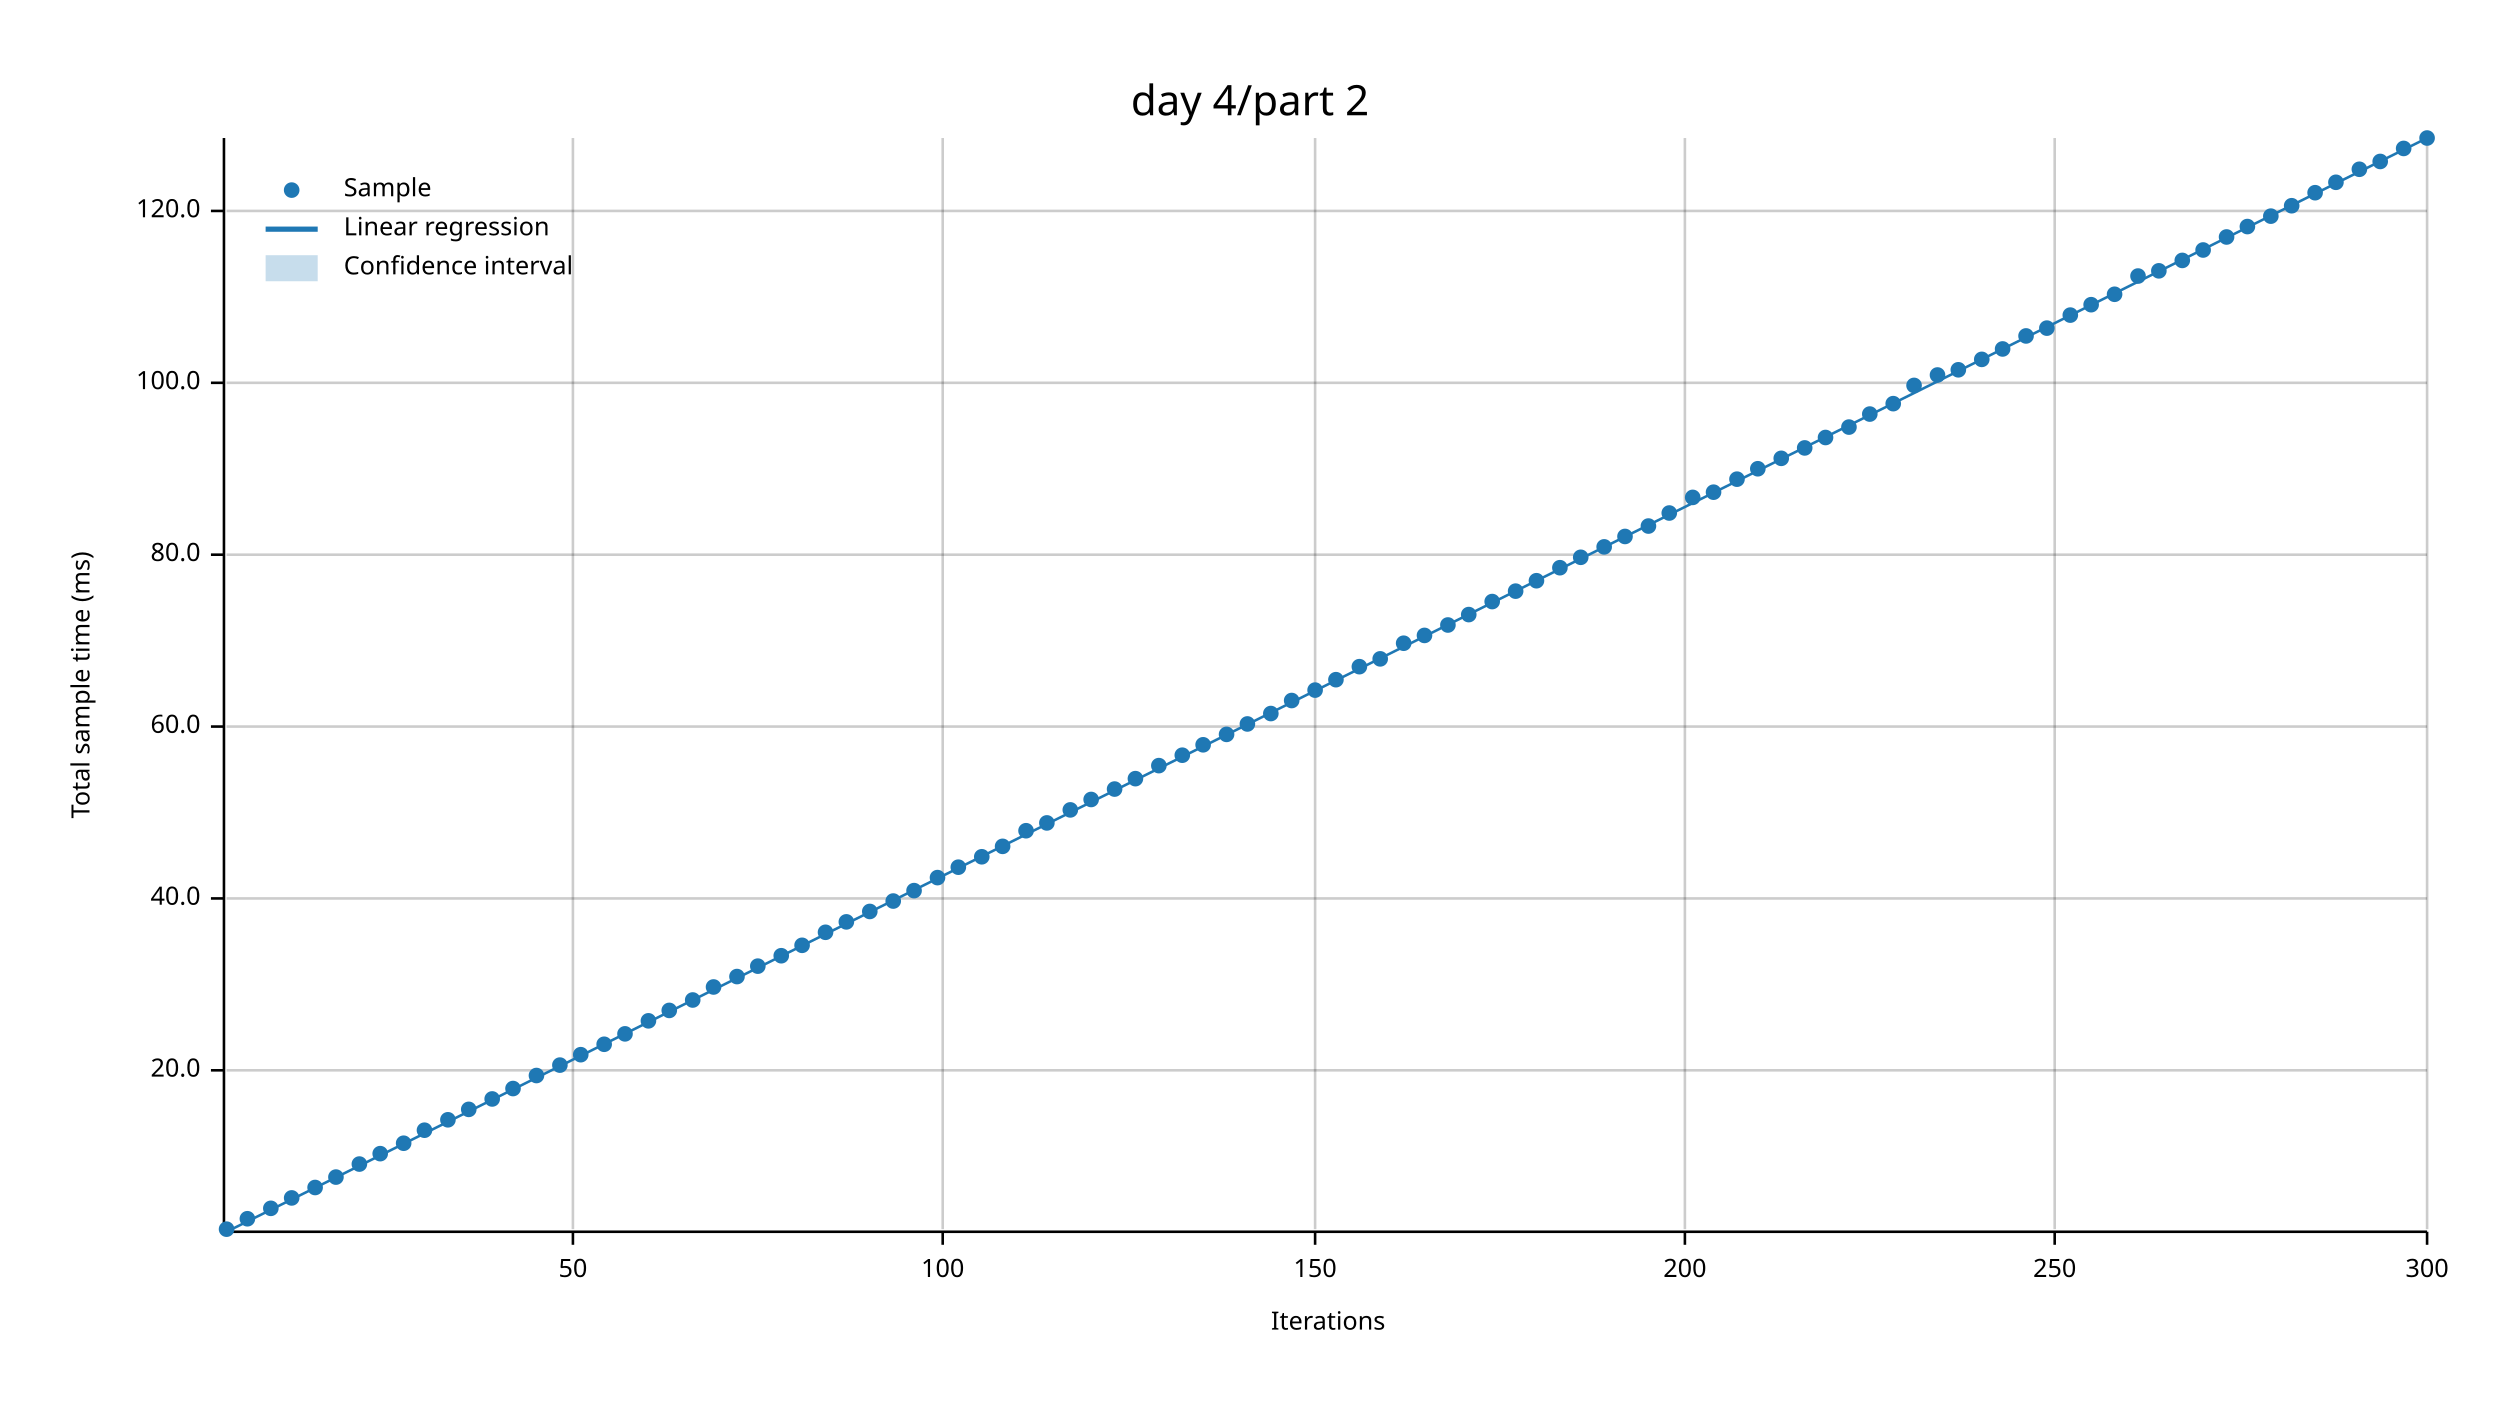
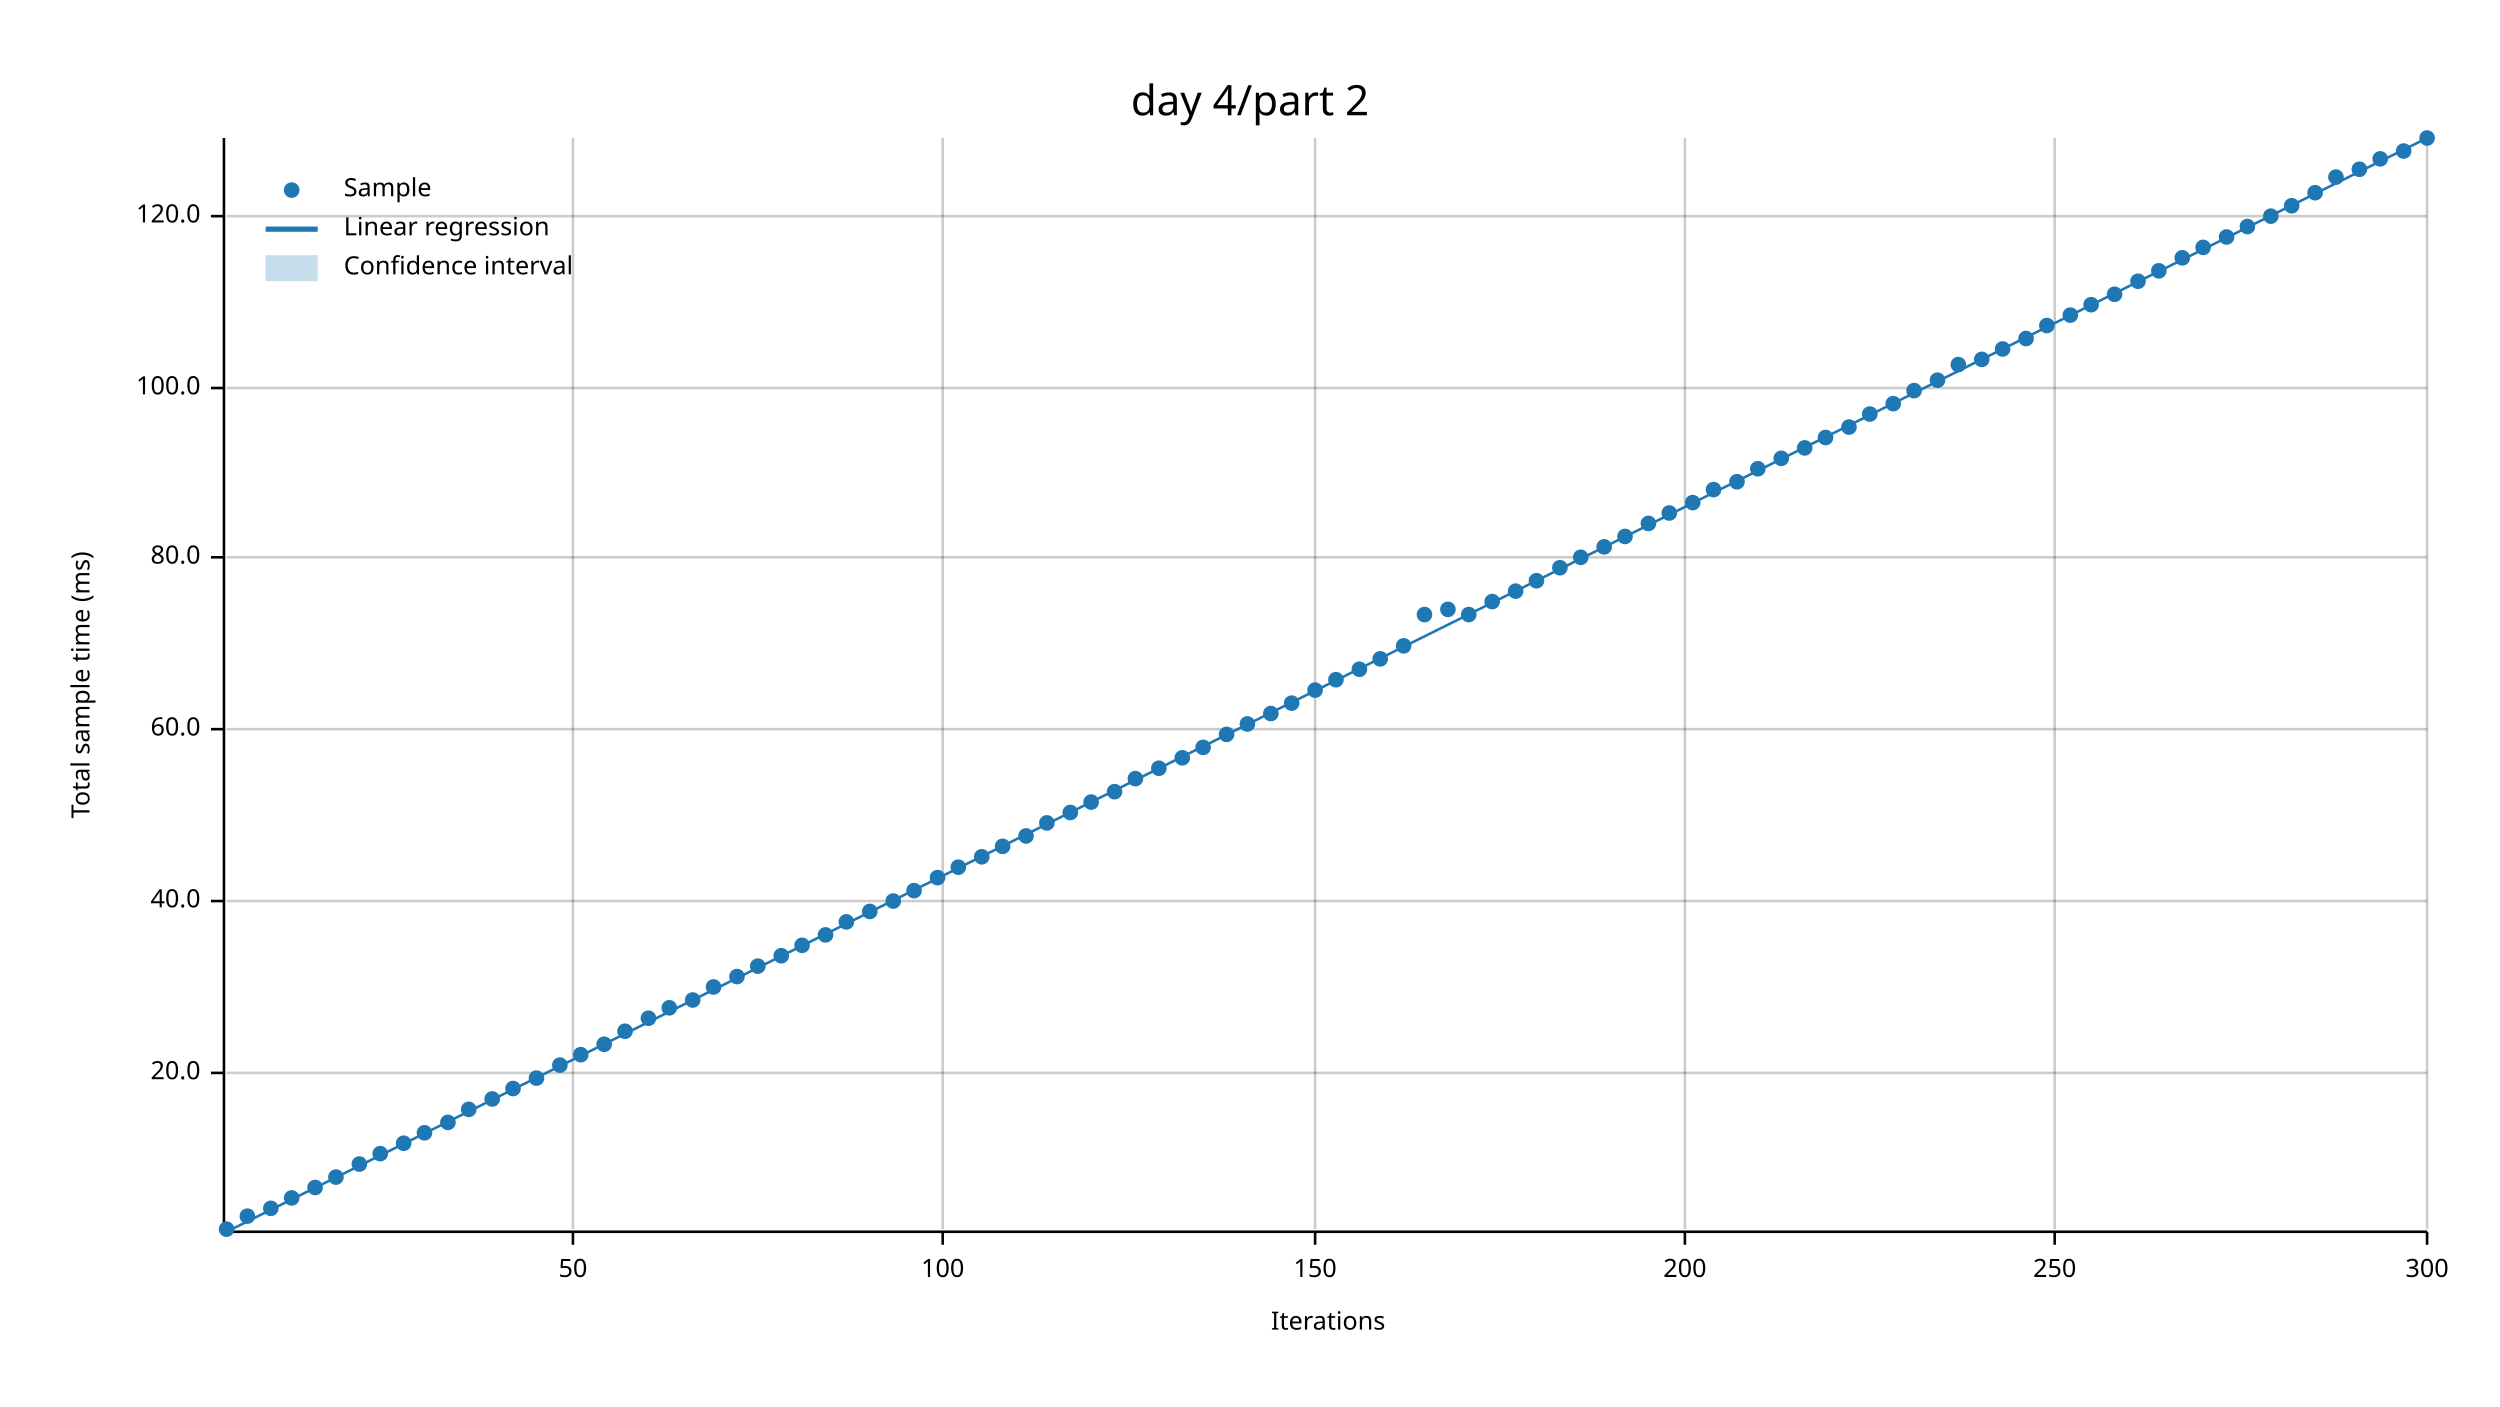
<svg xmlns="http://www.w3.org/2000/svg" width="960" height="540" viewBox="0 0 960 540">
  <text x="480" y="32" dy="0.76em" text-anchor="middle" font-family="sans-serif" font-size="16.129" opacity="1" fill="#000000">
day 4/part 2
</text>
  <text x="27" y="263" dy="0.76em" text-anchor="middle" font-family="sans-serif" font-size="9.677" opacity="1" fill="#000000" transform="rotate(270, 27, 263)">
Total sample time (ms)
</text>
  <text x="510" y="513" dy="-0.5ex" text-anchor="middle" font-family="sans-serif" font-size="9.677" opacity="1" fill="#000000">
Iterations
</text>
  <line opacity="0.2" stroke="#000000" stroke-width="1" x1="220" y1="472" x2="220" y2="53" />
  <line opacity="0.2" stroke="#000000" stroke-width="1" x1="362" y1="472" x2="362" y2="53" />
  <line opacity="0.2" stroke="#000000" stroke-width="1" x1="505" y1="472" x2="505" y2="53" />
  <line opacity="0.2" stroke="#000000" stroke-width="1" x1="647" y1="472" x2="647" y2="53" />
  <line opacity="0.2" stroke="#000000" stroke-width="1" x1="789" y1="472" x2="789" y2="53" />
  <line opacity="0.2" stroke="#000000" stroke-width="1" x1="932" y1="472" x2="932" y2="53" />
-   <line opacity="0.2" stroke="#000000" stroke-width="1" x1="87" y1="411" x2="932" y2="411" />
-   <line opacity="0.2" stroke="#000000" stroke-width="1" x1="87" y1="345" x2="932" y2="345" />
-   <line opacity="0.2" stroke="#000000" stroke-width="1" x1="87" y1="279" x2="932" y2="279" />
-   <line opacity="0.2" stroke="#000000" stroke-width="1" x1="87" y1="213" x2="932" y2="213" />
-   <line opacity="0.2" stroke="#000000" stroke-width="1" x1="87" y1="147" x2="932" y2="147" />
-   <line opacity="0.2" stroke="#000000" stroke-width="1" x1="87" y1="81" x2="932" y2="81" />
+   <line opacity="0.2" stroke="#000000" stroke-width="1" x1="87" y1="412" x2="932" y2="412" />
+   <line opacity="0.2" stroke="#000000" stroke-width="1" x1="87" y1="346" x2="932" y2="346" />
+   <line opacity="0.2" stroke="#000000" stroke-width="1" x1="87" y1="280" x2="932" y2="280" />
+   <line opacity="0.2" stroke="#000000" stroke-width="1" x1="87" y1="214" x2="932" y2="214" />
+   <line opacity="0.2" stroke="#000000" stroke-width="1" x1="87" y1="149" x2="932" y2="149" />
+   <line opacity="0.2" stroke="#000000" stroke-width="1" x1="87" y1="83" x2="932" y2="83" />
  <polyline fill="none" opacity="1" stroke="#000000" stroke-width="1" points="86,53 86,472 " />
-   <text x="77" y="411" dy="0.5ex" text-anchor="end" font-family="sans-serif" font-size="9.677" opacity="1" fill="#000000">
+   <text x="77" y="412" dy="0.5ex" text-anchor="end" font-family="sans-serif" font-size="9.677" opacity="1" fill="#000000">
20.0
</text>
-   <polyline fill="none" opacity="1" stroke="#000000" stroke-width="1" points="81,411 86,411 " />
-   <text x="77" y="345" dy="0.5ex" text-anchor="end" font-family="sans-serif" font-size="9.677" opacity="1" fill="#000000">
+   <polyline fill="none" opacity="1" stroke="#000000" stroke-width="1" points="81,412 86,412 " />
+   <text x="77" y="346" dy="0.5ex" text-anchor="end" font-family="sans-serif" font-size="9.677" opacity="1" fill="#000000">
40.0
</text>
-   <polyline fill="none" opacity="1" stroke="#000000" stroke-width="1" points="81,345 86,345 " />
-   <text x="77" y="279" dy="0.5ex" text-anchor="end" font-family="sans-serif" font-size="9.677" opacity="1" fill="#000000">
+   <polyline fill="none" opacity="1" stroke="#000000" stroke-width="1" points="81,346 86,346 " />
+   <text x="77" y="280" dy="0.5ex" text-anchor="end" font-family="sans-serif" font-size="9.677" opacity="1" fill="#000000">
60.0
</text>
-   <polyline fill="none" opacity="1" stroke="#000000" stroke-width="1" points="81,279 86,279 " />
-   <text x="77" y="213" dy="0.5ex" text-anchor="end" font-family="sans-serif" font-size="9.677" opacity="1" fill="#000000">
+   <polyline fill="none" opacity="1" stroke="#000000" stroke-width="1" points="81,280 86,280 " />
+   <text x="77" y="214" dy="0.5ex" text-anchor="end" font-family="sans-serif" font-size="9.677" opacity="1" fill="#000000">
80.0
</text>
-   <polyline fill="none" opacity="1" stroke="#000000" stroke-width="1" points="81,213 86,213 " />
-   <text x="77" y="147" dy="0.5ex" text-anchor="end" font-family="sans-serif" font-size="9.677" opacity="1" fill="#000000">
+   <polyline fill="none" opacity="1" stroke="#000000" stroke-width="1" points="81,214 86,214 " />
+   <text x="77" y="149" dy="0.5ex" text-anchor="end" font-family="sans-serif" font-size="9.677" opacity="1" fill="#000000">
100.0
</text>
-   <polyline fill="none" opacity="1" stroke="#000000" stroke-width="1" points="81,147 86,147 " />
-   <text x="77" y="81" dy="0.5ex" text-anchor="end" font-family="sans-serif" font-size="9.677" opacity="1" fill="#000000">
+   <polyline fill="none" opacity="1" stroke="#000000" stroke-width="1" points="81,149 86,149 " />
+   <text x="77" y="83" dy="0.5ex" text-anchor="end" font-family="sans-serif" font-size="9.677" opacity="1" fill="#000000">
120.0
</text>
-   <polyline fill="none" opacity="1" stroke="#000000" stroke-width="1" points="81,81 86,81 " />
+   <polyline fill="none" opacity="1" stroke="#000000" stroke-width="1" points="81,83 86,83 " />
  <polyline fill="none" opacity="1" stroke="#000000" stroke-width="1" points="87,473 932,473 " />
  <text x="220" y="483" dy="0.76em" text-anchor="middle" font-family="sans-serif" font-size="9.677" opacity="1" fill="#000000">
50
</text>
  <polyline fill="none" opacity="1" stroke="#000000" stroke-width="1" points="220,473 220,478 " />
  <text x="362" y="483" dy="0.76em" text-anchor="middle" font-family="sans-serif" font-size="9.677" opacity="1" fill="#000000">
100
</text>
  <polyline fill="none" opacity="1" stroke="#000000" stroke-width="1" points="362,473 362,478 " />
  <text x="505" y="483" dy="0.76em" text-anchor="middle" font-family="sans-serif" font-size="9.677" opacity="1" fill="#000000">
150
</text>
  <polyline fill="none" opacity="1" stroke="#000000" stroke-width="1" points="505,473 505,478 " />
  <text x="647" y="483" dy="0.76em" text-anchor="middle" font-family="sans-serif" font-size="9.677" opacity="1" fill="#000000">
200
</text>
  <polyline fill="none" opacity="1" stroke="#000000" stroke-width="1" points="647,473 647,478 " />
  <text x="789" y="483" dy="0.76em" text-anchor="middle" font-family="sans-serif" font-size="9.677" opacity="1" fill="#000000">
250
</text>
  <polyline fill="none" opacity="1" stroke="#000000" stroke-width="1" points="789,473 789,478 " />
  <text x="932" y="483" dy="0.76em" text-anchor="middle" font-family="sans-serif" font-size="9.677" opacity="1" fill="#000000">
300
</text>
  <polyline fill="none" opacity="1" stroke="#000000" stroke-width="1" points="932,473 932,478 " />
  <circle cx="87" cy="472" r="3" opacity="1" fill="#1F78B4" stroke="none" stroke-width="1" />
-   <circle cx="95" cy="468" r="3" opacity="1" fill="#1F78B4" stroke="none" stroke-width="1" />
+   <circle cx="95" cy="467" r="3" opacity="1" fill="#1F78B4" stroke="none" stroke-width="1" />
  <circle cx="104" cy="464" r="3" opacity="1" fill="#1F78B4" stroke="none" stroke-width="1" />
  <circle cx="112" cy="460" r="3" opacity="1" fill="#1F78B4" stroke="none" stroke-width="1" />
  <circle cx="121" cy="456" r="3" opacity="1" fill="#1F78B4" stroke="none" stroke-width="1" />
  <circle cx="129" cy="452" r="3" opacity="1" fill="#1F78B4" stroke="none" stroke-width="1" />
  <circle cx="138" cy="447" r="3" opacity="1" fill="#1F78B4" stroke="none" stroke-width="1" />
  <circle cx="146" cy="443" r="3" opacity="1" fill="#1F78B4" stroke="none" stroke-width="1" />
  <circle cx="155" cy="439" r="3" opacity="1" fill="#1F78B4" stroke="none" stroke-width="1" />
-   <circle cx="163" cy="434" r="3" opacity="1" fill="#1F78B4" stroke="none" stroke-width="1" />
-   <circle cx="172" cy="430" r="3" opacity="1" fill="#1F78B4" stroke="none" stroke-width="1" />
+   <circle cx="163" cy="435" r="3" opacity="1" fill="#1F78B4" stroke="none" stroke-width="1" />
+   <circle cx="172" cy="431" r="3" opacity="1" fill="#1F78B4" stroke="none" stroke-width="1" />
  <circle cx="180" cy="426" r="3" opacity="1" fill="#1F78B4" stroke="none" stroke-width="1" />
  <circle cx="189" cy="422" r="3" opacity="1" fill="#1F78B4" stroke="none" stroke-width="1" />
  <circle cx="197" cy="418" r="3" opacity="1" fill="#1F78B4" stroke="none" stroke-width="1" />
-   <circle cx="206" cy="413" r="3" opacity="1" fill="#1F78B4" stroke="none" stroke-width="1" />
+   <circle cx="206" cy="414" r="3" opacity="1" fill="#1F78B4" stroke="none" stroke-width="1" />
  <circle cx="215" cy="409" r="3" opacity="1" fill="#1F78B4" stroke="none" stroke-width="1" />
  <circle cx="223" cy="405" r="3" opacity="1" fill="#1F78B4" stroke="none" stroke-width="1" />
  <circle cx="232" cy="401" r="3" opacity="1" fill="#1F78B4" stroke="none" stroke-width="1" />
-   <circle cx="240" cy="397" r="3" opacity="1" fill="#1F78B4" stroke="none" stroke-width="1" />
-   <circle cx="249" cy="392" r="3" opacity="1" fill="#1F78B4" stroke="none" stroke-width="1" />
-   <circle cx="257" cy="388" r="3" opacity="1" fill="#1F78B4" stroke="none" stroke-width="1" />
+   <circle cx="240" cy="396" r="3" opacity="1" fill="#1F78B4" stroke="none" stroke-width="1" />
+   <circle cx="249" cy="391" r="3" opacity="1" fill="#1F78B4" stroke="none" stroke-width="1" />
+   <circle cx="257" cy="387" r="3" opacity="1" fill="#1F78B4" stroke="none" stroke-width="1" />
  <circle cx="266" cy="384" r="3" opacity="1" fill="#1F78B4" stroke="none" stroke-width="1" />
  <circle cx="274" cy="379" r="3" opacity="1" fill="#1F78B4" stroke="none" stroke-width="1" />
  <circle cx="283" cy="375" r="3" opacity="1" fill="#1F78B4" stroke="none" stroke-width="1" />
  <circle cx="291" cy="371" r="3" opacity="1" fill="#1F78B4" stroke="none" stroke-width="1" />
  <circle cx="300" cy="367" r="3" opacity="1" fill="#1F78B4" stroke="none" stroke-width="1" />
  <circle cx="308" cy="363" r="3" opacity="1" fill="#1F78B4" stroke="none" stroke-width="1" />
-   <circle cx="317" cy="358" r="3" opacity="1" fill="#1F78B4" stroke="none" stroke-width="1" />
+   <circle cx="317" cy="359" r="3" opacity="1" fill="#1F78B4" stroke="none" stroke-width="1" />
  <circle cx="325" cy="354" r="3" opacity="1" fill="#1F78B4" stroke="none" stroke-width="1" />
  <circle cx="334" cy="350" r="3" opacity="1" fill="#1F78B4" stroke="none" stroke-width="1" />
  <circle cx="343" cy="346" r="3" opacity="1" fill="#1F78B4" stroke="none" stroke-width="1" />
  <circle cx="351" cy="342" r="3" opacity="1" fill="#1F78B4" stroke="none" stroke-width="1" />
  <circle cx="360" cy="337" r="3" opacity="1" fill="#1F78B4" stroke="none" stroke-width="1" />
  <circle cx="368" cy="333" r="3" opacity="1" fill="#1F78B4" stroke="none" stroke-width="1" />
  <circle cx="377" cy="329" r="3" opacity="1" fill="#1F78B4" stroke="none" stroke-width="1" />
  <circle cx="385" cy="325" r="3" opacity="1" fill="#1F78B4" stroke="none" stroke-width="1" />
-   <circle cx="394" cy="319" r="3" opacity="1" fill="#1F78B4" stroke="none" stroke-width="1" />
+   <circle cx="394" cy="321" r="3" opacity="1" fill="#1F78B4" stroke="none" stroke-width="1" />
  <circle cx="402" cy="316" r="3" opacity="1" fill="#1F78B4" stroke="none" stroke-width="1" />
-   <circle cx="411" cy="311" r="3" opacity="1" fill="#1F78B4" stroke="none" stroke-width="1" />
-   <circle cx="419" cy="307" r="3" opacity="1" fill="#1F78B4" stroke="none" stroke-width="1" />
-   <circle cx="428" cy="303" r="3" opacity="1" fill="#1F78B4" stroke="none" stroke-width="1" />
+   <circle cx="411" cy="312" r="3" opacity="1" fill="#1F78B4" stroke="none" stroke-width="1" />
+   <circle cx="419" cy="308" r="3" opacity="1" fill="#1F78B4" stroke="none" stroke-width="1" />
+   <circle cx="428" cy="304" r="3" opacity="1" fill="#1F78B4" stroke="none" stroke-width="1" />
  <circle cx="436" cy="299" r="3" opacity="1" fill="#1F78B4" stroke="none" stroke-width="1" />
-   <circle cx="445" cy="294" r="3" opacity="1" fill="#1F78B4" stroke="none" stroke-width="1" />
-   <circle cx="454" cy="290" r="3" opacity="1" fill="#1F78B4" stroke="none" stroke-width="1" />
-   <circle cx="462" cy="286" r="3" opacity="1" fill="#1F78B4" stroke="none" stroke-width="1" />
+   <circle cx="445" cy="295" r="3" opacity="1" fill="#1F78B4" stroke="none" stroke-width="1" />
+   <circle cx="454" cy="291" r="3" opacity="1" fill="#1F78B4" stroke="none" stroke-width="1" />
+   <circle cx="462" cy="287" r="3" opacity="1" fill="#1F78B4" stroke="none" stroke-width="1" />
  <circle cx="471" cy="282" r="3" opacity="1" fill="#1F78B4" stroke="none" stroke-width="1" />
  <circle cx="479" cy="278" r="3" opacity="1" fill="#1F78B4" stroke="none" stroke-width="1" />
  <circle cx="488" cy="274" r="3" opacity="1" fill="#1F78B4" stroke="none" stroke-width="1" />
-   <circle cx="496" cy="269" r="3" opacity="1" fill="#1F78B4" stroke="none" stroke-width="1" />
+   <circle cx="496" cy="270" r="3" opacity="1" fill="#1F78B4" stroke="none" stroke-width="1" />
  <circle cx="505" cy="265" r="3" opacity="1" fill="#1F78B4" stroke="none" stroke-width="1" />
  <circle cx="513" cy="261" r="3" opacity="1" fill="#1F78B4" stroke="none" stroke-width="1" />
-   <circle cx="522" cy="256" r="3" opacity="1" fill="#1F78B4" stroke="none" stroke-width="1" />
+   <circle cx="522" cy="257" r="3" opacity="1" fill="#1F78B4" stroke="none" stroke-width="1" />
  <circle cx="530" cy="253" r="3" opacity="1" fill="#1F78B4" stroke="none" stroke-width="1" />
-   <circle cx="539" cy="247" r="3" opacity="1" fill="#1F78B4" stroke="none" stroke-width="1" />
-   <circle cx="547" cy="244" r="3" opacity="1" fill="#1F78B4" stroke="none" stroke-width="1" />
-   <circle cx="556" cy="240" r="3" opacity="1" fill="#1F78B4" stroke="none" stroke-width="1" />
+   <circle cx="539" cy="248" r="3" opacity="1" fill="#1F78B4" stroke="none" stroke-width="1" />
+   <circle cx="547" cy="236" r="3" opacity="1" fill="#1F78B4" stroke="none" stroke-width="1" />
+   <circle cx="556" cy="234" r="3" opacity="1" fill="#1F78B4" stroke="none" stroke-width="1" />
  <circle cx="564" cy="236" r="3" opacity="1" fill="#1F78B4" stroke="none" stroke-width="1" />
  <circle cx="573" cy="231" r="3" opacity="1" fill="#1F78B4" stroke="none" stroke-width="1" />
  <circle cx="582" cy="227" r="3" opacity="1" fill="#1F78B4" stroke="none" stroke-width="1" />
  <circle cx="590" cy="223" r="3" opacity="1" fill="#1F78B4" stroke="none" stroke-width="1" />
  <circle cx="599" cy="218" r="3" opacity="1" fill="#1F78B4" stroke="none" stroke-width="1" />
  <circle cx="607" cy="214" r="3" opacity="1" fill="#1F78B4" stroke="none" stroke-width="1" />
  <circle cx="616" cy="210" r="3" opacity="1" fill="#1F78B4" stroke="none" stroke-width="1" />
  <circle cx="624" cy="206" r="3" opacity="1" fill="#1F78B4" stroke="none" stroke-width="1" />
-   <circle cx="633" cy="202" r="3" opacity="1" fill="#1F78B4" stroke="none" stroke-width="1" />
+   <circle cx="633" cy="201" r="3" opacity="1" fill="#1F78B4" stroke="none" stroke-width="1" />
  <circle cx="641" cy="197" r="3" opacity="1" fill="#1F78B4" stroke="none" stroke-width="1" />
-   <circle cx="650" cy="191" r="3" opacity="1" fill="#1F78B4" stroke="none" stroke-width="1" />
-   <circle cx="658" cy="189" r="3" opacity="1" fill="#1F78B4" stroke="none" stroke-width="1" />
-   <circle cx="667" cy="184" r="3" opacity="1" fill="#1F78B4" stroke="none" stroke-width="1" />
+   <circle cx="650" cy="193" r="3" opacity="1" fill="#1F78B4" stroke="none" stroke-width="1" />
+   <circle cx="658" cy="188" r="3" opacity="1" fill="#1F78B4" stroke="none" stroke-width="1" />
+   <circle cx="667" cy="185" r="3" opacity="1" fill="#1F78B4" stroke="none" stroke-width="1" />
  <circle cx="675" cy="180" r="3" opacity="1" fill="#1F78B4" stroke="none" stroke-width="1" />
  <circle cx="684" cy="176" r="3" opacity="1" fill="#1F78B4" stroke="none" stroke-width="1" />
  <circle cx="693" cy="172" r="3" opacity="1" fill="#1F78B4" stroke="none" stroke-width="1" />
  <circle cx="701" cy="168" r="3" opacity="1" fill="#1F78B4" stroke="none" stroke-width="1" />
  <circle cx="710" cy="164" r="3" opacity="1" fill="#1F78B4" stroke="none" stroke-width="1" />
  <circle cx="718" cy="159" r="3" opacity="1" fill="#1F78B4" stroke="none" stroke-width="1" />
  <circle cx="727" cy="155" r="3" opacity="1" fill="#1F78B4" stroke="none" stroke-width="1" />
-   <circle cx="735" cy="148" r="3" opacity="1" fill="#1F78B4" stroke="none" stroke-width="1" />
-   <circle cx="744" cy="144" r="3" opacity="1" fill="#1F78B4" stroke="none" stroke-width="1" />
-   <circle cx="752" cy="142" r="3" opacity="1" fill="#1F78B4" stroke="none" stroke-width="1" />
+   <circle cx="735" cy="150" r="3" opacity="1" fill="#1F78B4" stroke="none" stroke-width="1" />
+   <circle cx="744" cy="146" r="3" opacity="1" fill="#1F78B4" stroke="none" stroke-width="1" />
+   <circle cx="752" cy="140" r="3" opacity="1" fill="#1F78B4" stroke="none" stroke-width="1" />
  <circle cx="761" cy="138" r="3" opacity="1" fill="#1F78B4" stroke="none" stroke-width="1" />
  <circle cx="769" cy="134" r="3" opacity="1" fill="#1F78B4" stroke="none" stroke-width="1" />
-   <circle cx="778" cy="129" r="3" opacity="1" fill="#1F78B4" stroke="none" stroke-width="1" />
-   <circle cx="786" cy="126" r="3" opacity="1" fill="#1F78B4" stroke="none" stroke-width="1" />
+   <circle cx="778" cy="130" r="3" opacity="1" fill="#1F78B4" stroke="none" stroke-width="1" />
+   <circle cx="786" cy="125" r="3" opacity="1" fill="#1F78B4" stroke="none" stroke-width="1" />
  <circle cx="795" cy="121" r="3" opacity="1" fill="#1F78B4" stroke="none" stroke-width="1" />
  <circle cx="803" cy="117" r="3" opacity="1" fill="#1F78B4" stroke="none" stroke-width="1" />
  <circle cx="812" cy="113" r="3" opacity="1" fill="#1F78B4" stroke="none" stroke-width="1" />
-   <circle cx="821" cy="106" r="3" opacity="1" fill="#1F78B4" stroke="none" stroke-width="1" />
+   <circle cx="821" cy="108" r="3" opacity="1" fill="#1F78B4" stroke="none" stroke-width="1" />
  <circle cx="829" cy="104" r="3" opacity="1" fill="#1F78B4" stroke="none" stroke-width="1" />
-   <circle cx="838" cy="100" r="3" opacity="1" fill="#1F78B4" stroke="none" stroke-width="1" />
-   <circle cx="846" cy="96" r="3" opacity="1" fill="#1F78B4" stroke="none" stroke-width="1" />
+   <circle cx="838" cy="99" r="3" opacity="1" fill="#1F78B4" stroke="none" stroke-width="1" />
+   <circle cx="846" cy="95" r="3" opacity="1" fill="#1F78B4" stroke="none" stroke-width="1" />
  <circle cx="855" cy="91" r="3" opacity="1" fill="#1F78B4" stroke="none" stroke-width="1" />
  <circle cx="863" cy="87" r="3" opacity="1" fill="#1F78B4" stroke="none" stroke-width="1" />
  <circle cx="872" cy="83" r="3" opacity="1" fill="#1F78B4" stroke="none" stroke-width="1" />
  <circle cx="880" cy="79" r="3" opacity="1" fill="#1F78B4" stroke="none" stroke-width="1" />
  <circle cx="889" cy="74" r="3" opacity="1" fill="#1F78B4" stroke="none" stroke-width="1" />
-   <circle cx="897" cy="70" r="3" opacity="1" fill="#1F78B4" stroke="none" stroke-width="1" />
+   <circle cx="897" cy="68" r="3" opacity="1" fill="#1F78B4" stroke="none" stroke-width="1" />
  <circle cx="906" cy="65" r="3" opacity="1" fill="#1F78B4" stroke="none" stroke-width="1" />
-   <circle cx="914" cy="62" r="3" opacity="1" fill="#1F78B4" stroke="none" stroke-width="1" />
-   <circle cx="923" cy="57" r="3" opacity="1" fill="#1F78B4" stroke="none" stroke-width="1" />
+   <circle cx="914" cy="61" r="3" opacity="1" fill="#1F78B4" stroke="none" stroke-width="1" />
+   <circle cx="923" cy="58" r="3" opacity="1" fill="#1F78B4" stroke="none" stroke-width="1" />
  <circle cx="932" cy="53" r="3" opacity="1" fill="#1F78B4" stroke="none" stroke-width="1" />
  <polyline fill="none" opacity="1" stroke="#1F78B4" stroke-width="1" points="87,473 932,53 " />
  <polygon opacity="0.25" fill="#1F78B4" points="87,473 932,53 932,53 " />
  <text x="132" y="68" dy="0.76em" text-anchor="start" font-family="sans-serif" font-size="9.677" opacity="1" fill="#000000">
Sample
</text>
  <text x="132" y="83" dy="0.76em" text-anchor="start" font-family="sans-serif" font-size="9.677" opacity="1" fill="#000000">
Linear regression
</text>
  <text x="132" y="98" dy="0.76em" text-anchor="start" font-family="sans-serif" font-size="9.677" opacity="1" fill="#000000">
Confidence interval
</text>
  <circle cx="112" cy="73" r="3" opacity="1" fill="#1F78B4" stroke="none" stroke-width="1" />
  <polyline fill="none" opacity="1" stroke="#1F78B4" stroke-width="2" points="102,88 122,88 " />
  <rect x="102" y="98" width="20" height="10" opacity="0.25" fill="#1F78B4" stroke="none" />
</svg>
